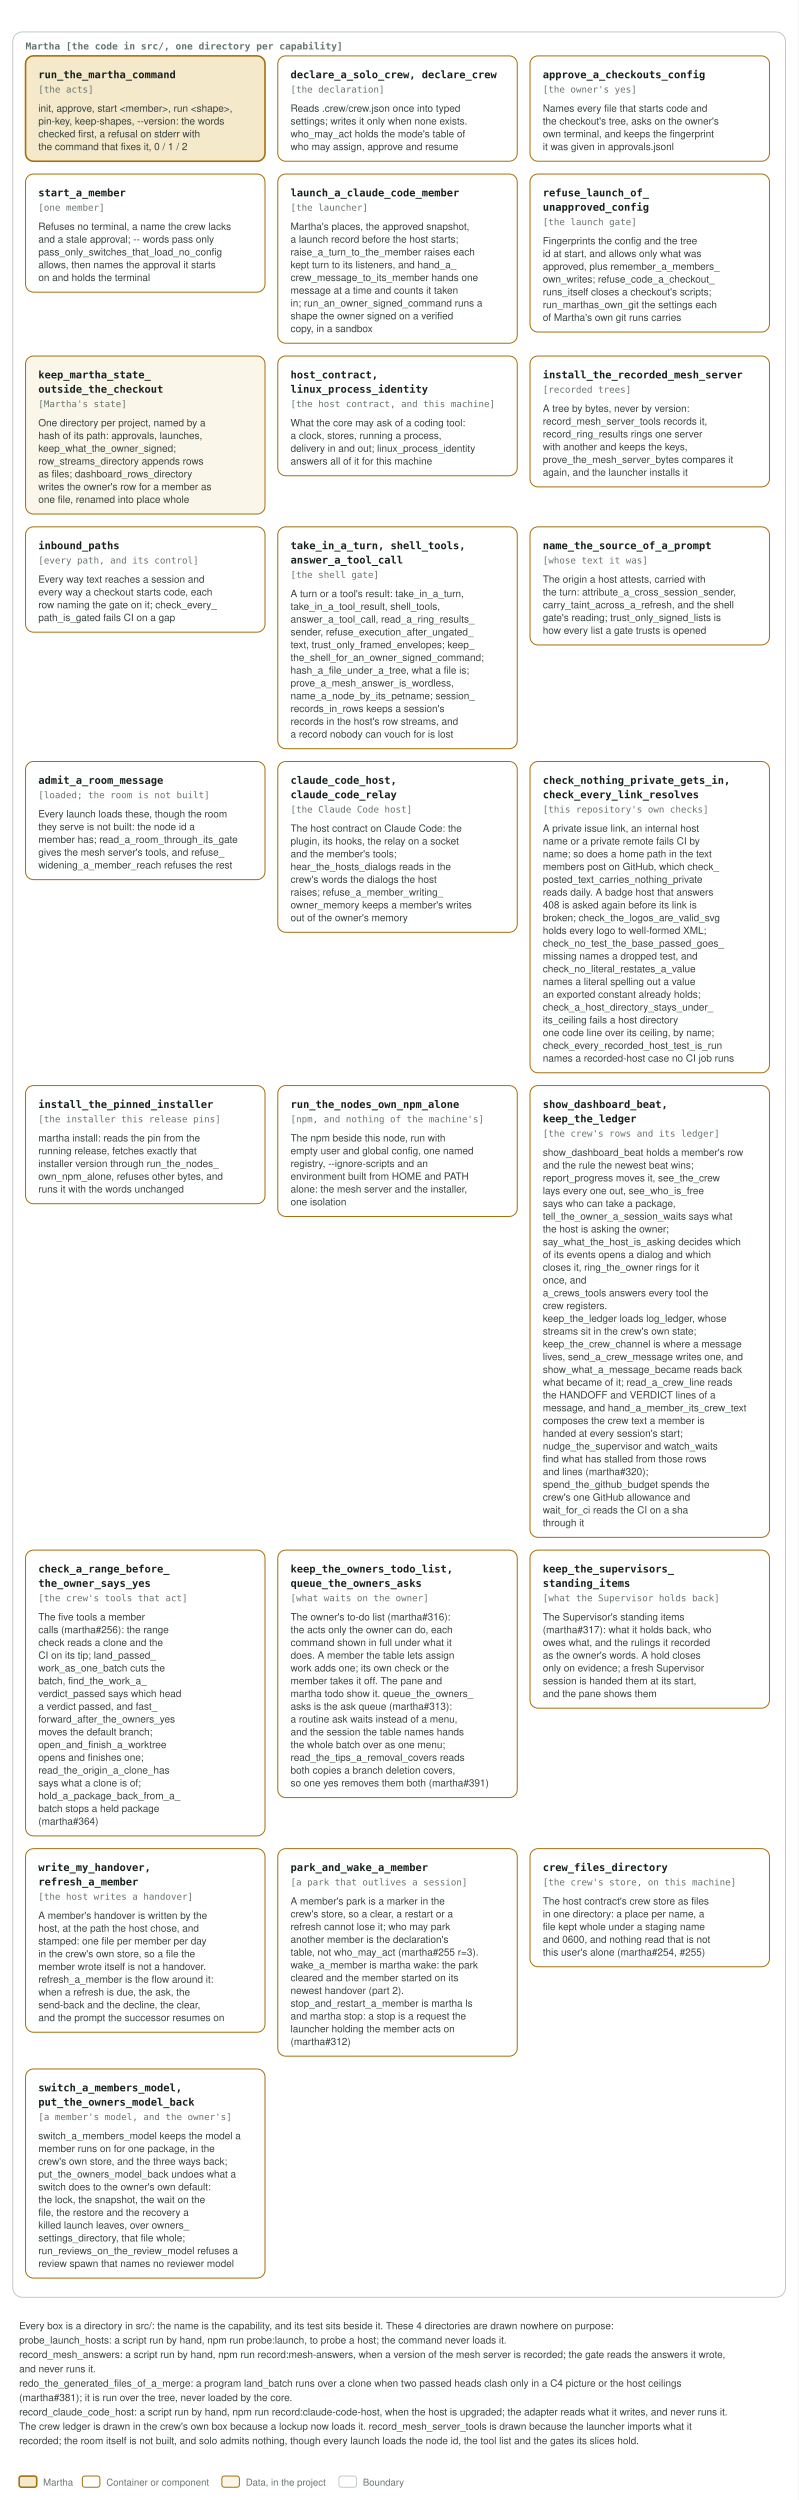
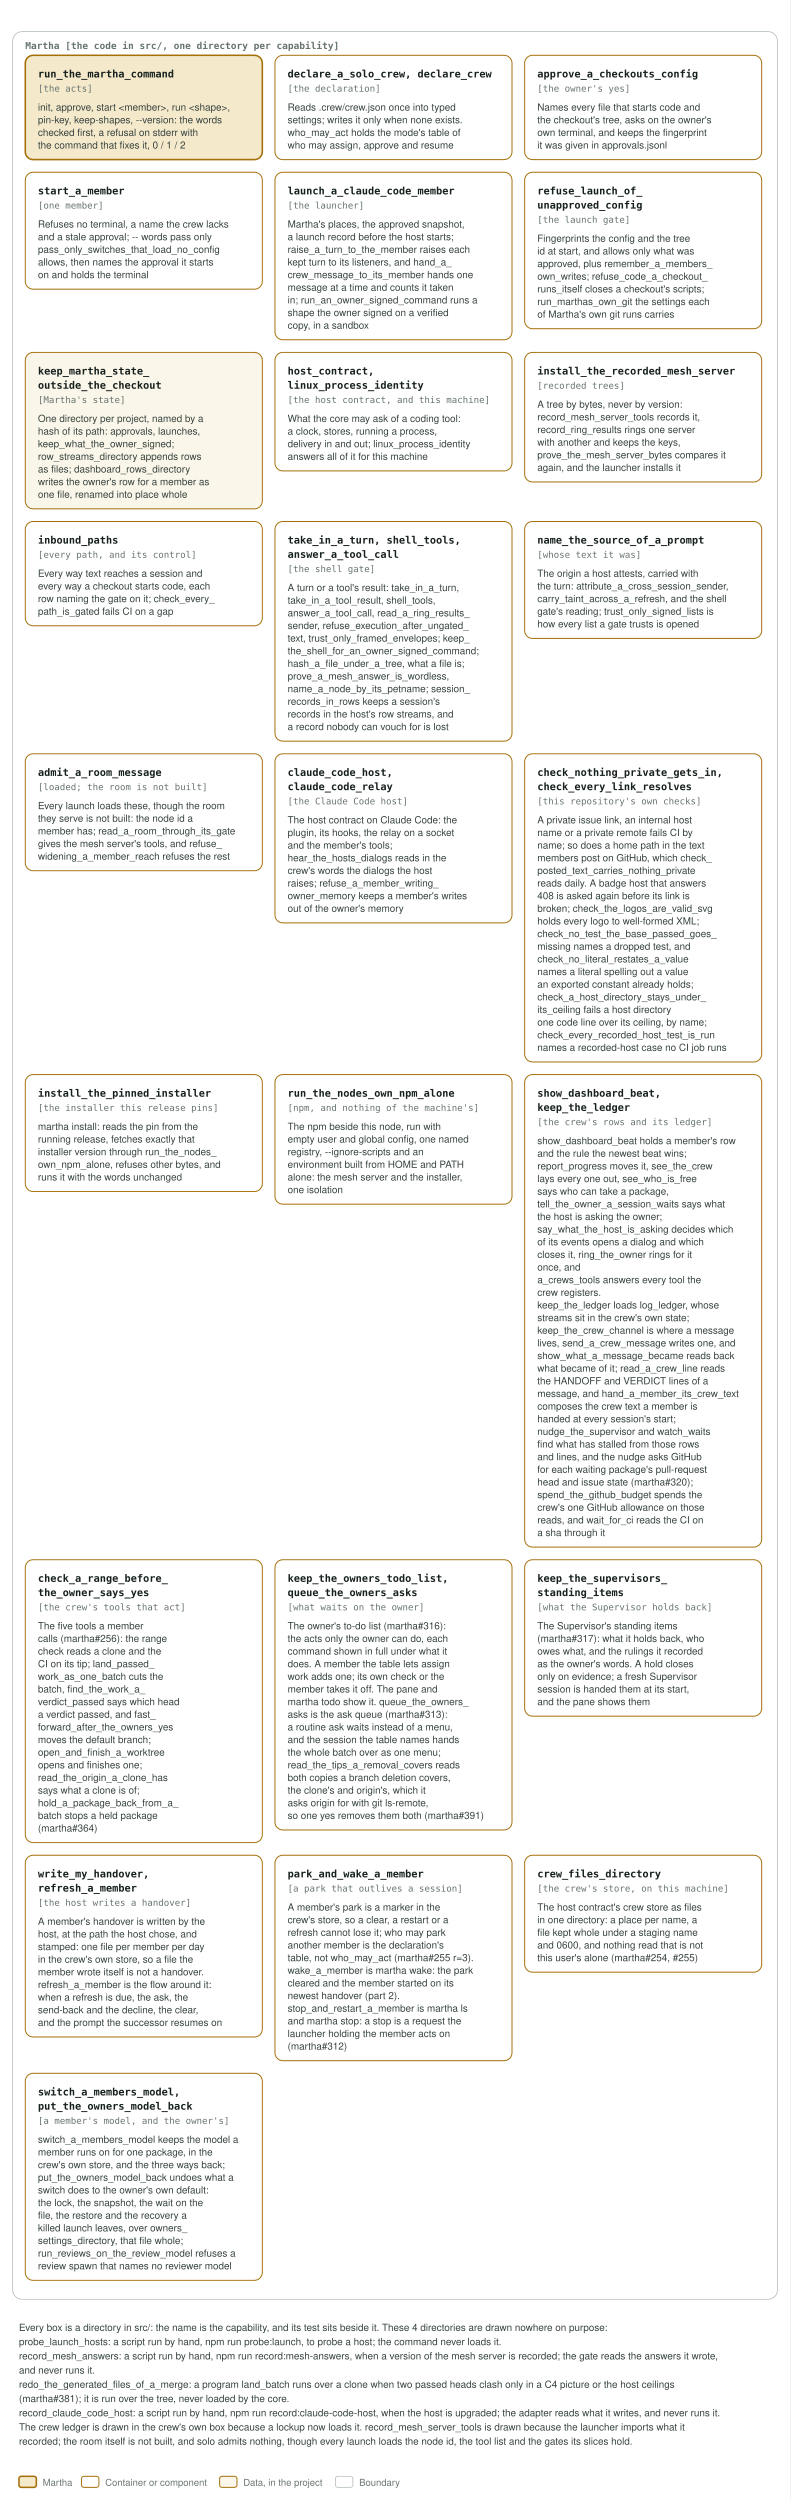
- <svg xmlns="http://www.w3.org/2000/svg" viewBox="0 0 1000 3132" role="img" aria-label="Martha components">
+ <svg xmlns="http://www.w3.org/2000/svg" viewBox="0 0 1000 3164" role="img" aria-label="Martha components">
  <style>
.t-name { font-family: "Atkinson Hyperlegible", "Segoe UI", system-ui, -apple-system, Helvetica, Arial, sans-serif; font-size: 15px; font-weight: 700; }
.t-desc { font-family: "Atkinson Hyperlegible", "Segoe UI", system-ui, -apple-system, Helvetica, Arial, sans-serif; font-size: 12.5px; }
.t-rel { font-family: "Atkinson Hyperlegible", "Segoe UI", system-ui, -apple-system, Helvetica, Arial, sans-serif; font-size: 11.5px; paint-order: stroke; stroke-width: 4px; stroke-linejoin: round; }
.t-code { font-family: "JetBrains Mono", ui-monospace, Menlo, Consolas, monospace; font-size: 13px; font-weight: 600; }
.t-type { font-family: "JetBrains Mono", ui-monospace, Menlo, Consolas, monospace; font-size: 11.5px; }
.t-bound { font-family: "JetBrains Mono", ui-monospace, Menlo, Consolas, monospace; font-size: 12px; font-weight: 600; }
.t-leg { font-family: "Atkinson Hyperlegible", "Segoe UI", system-ui, -apple-system, Helvetica, Arial, sans-serif; font-size: 12px; }
.edge { fill: none; stroke-width: 1.25; }
.edge-team { fill: none; stroke-width: 1.25; stroke-dasharray: 5 4; }
.bg { fill: #FFFFFF; }
.b-sys { fill: #F5E9CC; stroke: #A56F0A; stroke-width: 2; }
.b-per { fill: #E3EBF2; stroke: #3B5B7A; stroke-width: 1.25; }
.b-mac { fill: #E6E4EE; stroke: #5E5A78; stroke-width: 1.25; stroke-dasharray: 5 4; }
.b-ext { fill: #ECEFED; stroke: #8A9791; stroke-width: 1.25; }
.b-cmp { fill: #FFFFFF; stroke: #A56F0A; stroke-width: 1.25; }
.b-dat { fill: #FBF6EA; stroke: #A56F0A; stroke-width: 1.25; }
.b-team { fill: #FFFFFF; stroke: #5E5A78; stroke-width: 1.25; stroke-dasharray: 5 4; }
.b-later { fill: #F3F4F3; stroke: #8A9791; stroke-width: 1.25; stroke-dasharray: 5 4; }
.bound { fill: none; stroke: #B3BDB8; stroke-width: 1; }
.head { fill: #3B5B7A; }
.t-name, .t-code { fill: #16201D; }
.t-type, .t-bound, .t-leg { fill: #66736E; }
.t-desc { fill: #34413C; }
.t-rel { fill: #66736E; stroke: #FFFFFF; }
.edge, .edge-team { stroke: #8A9791; }
.arrowhead { fill: #8A9791; }
@media (prefers-color-scheme: dark) {
.bg { fill: #171F1C; }
.b-sys { fill: #3A2E13; stroke: #E3AA3C; }
.b-per { fill: #1D2A36; stroke: #8EB4D8; }
.b-mac { fill: #26243A; stroke: #A9A4C8; }
.b-ext { fill: #1C2421; stroke: #7D8B85; }
.b-cmp { fill: #171F1C; stroke: #E3AA3C; }
.b-dat { fill: #2A2414; stroke: #E3AA3C; }
.b-team { fill: #171F1C; stroke: #A9A4C8; }
.b-later { fill: #1C2421; stroke: #7D8B85; }
.bound { stroke: #4A5752; }
.head { fill: #8EB4D8; }
.t-name, .t-code { fill: #E6ECE9; }
.t-type, .t-bound, .t-leg { fill: #93A09A; }
.t-desc { fill: #C3CDC8; }
.t-rel { fill: #93A09A; stroke: #171F1C; }
.edge, .edge-team { stroke: #7D8B85; }
.arrowhead { fill: #7D8B85; }
}
</style>
  <defs>
    <marker id="a" viewBox="0 0 10 10" refX="9" refY="5" markerWidth="7" markerHeight="7" orient="auto-start-reverse">
      <path class="arrowhead" d="M0 0L10 5L0 10z" />
    </marker>
  </defs>
-   <rect class="bg" x="0" y="0" width="1000" height="3132" />
+   <rect class="bg" x="0" y="0" width="1000" height="3164" />
  <rect class="b-sys" x="32" y="70" width="300" height="132" rx="10" />
  <text class="t-code" x="48" y="98">run_the_martha_command</text>
  <text class="t-type" x="48" y="116">[the acts]</text>
  <text class="t-desc" x="48" y="140">init, approve, start &lt;member&gt;, run &lt;shape&gt;,</text>
  <text class="t-desc" x="48" y="156">pin-key, keep-shapes, --version: the words</text>
  <text class="t-desc" x="48" y="172">checked first, a refusal on stderr with</text>
  <text class="t-desc" x="48" y="188">the command that fixes it, 0 / 1 / 2</text>
  <rect class="b-cmp" x="348" y="70" width="300" height="132" rx="10" />
  <text class="t-code" x="364" y="98">declare_a_solo_crew, declare_crew</text>
  <text class="t-type" x="364" y="116">[the declaration]</text>
  <text class="t-desc" x="364" y="140">Reads .crew/crew.json once into typed</text>
  <text class="t-desc" x="364" y="156">settings; writes it only when none exists.</text>
  <text class="t-desc" x="364" y="172">who_may_act holds the mode's table of</text>
  <text class="t-desc" x="364" y="188">who may assign, approve and resume</text>
  <rect class="b-cmp" x="664" y="70" width="300" height="132" rx="10" />
  <text class="t-code" x="680" y="98">approve_a_checkouts_config</text>
  <text class="t-type" x="680" y="116">[the owner's yes]</text>
  <text class="t-desc" x="680" y="140">Names every file that starts code and</text>
  <text class="t-desc" x="680" y="156">the checkout's tree, asks on the owner's</text>
  <text class="t-desc" x="680" y="172">own terminal, and keeps the fingerprint</text>
  <text class="t-desc" x="680" y="188">it was given in approvals.jsonl</text>
  <rect class="b-cmp" x="32" y="218" width="300" height="148" rx="10" />
  <text class="t-code" x="48" y="246">start_a_member</text>
  <text class="t-type" x="48" y="264">[one member]</text>
  <text class="t-desc" x="48" y="288">Refuses no terminal, a name the crew lacks</text>
  <text class="t-desc" x="48" y="304">and a stale approval; -- words pass only</text>
  <text class="t-desc" x="48" y="320">pass_only_switches_that_load_no_config</text>
  <text class="t-desc" x="48" y="336">allows, then names the approval it starts</text>
  <text class="t-desc" x="48" y="352">on and holds the terminal</text>
  <rect class="b-cmp" x="348" y="218" width="300" height="212" rx="10" />
  <text class="t-code" x="364" y="246">launch_a_claude_code_member</text>
  <text class="t-type" x="364" y="264">[the launcher]</text>
  <text class="t-desc" x="364" y="288">Martha's places, the approved snapshot,</text>
  <text class="t-desc" x="364" y="304">a launch record before the host starts;</text>
  <text class="t-desc" x="364" y="320">raise_a_turn_to_the_member raises each</text>
  <text class="t-desc" x="364" y="336">kept turn to its listeners, and hand_a_</text>
  <text class="t-desc" x="364" y="352">crew_message_to_its_member hands one</text>
  <text class="t-desc" x="364" y="368">message at a time and counts it taken</text>
  <text class="t-desc" x="364" y="384">in; run_an_owner_signed_command runs a</text>
  <text class="t-desc" x="364" y="400">shape the owner signed on a verified</text>
  <text class="t-desc" x="364" y="416">copy, in a sandbox</text>
  <rect class="b-cmp" x="664" y="218" width="300" height="198" rx="10" />
  <text class="t-code" x="680" y="246">refuse_launch_of_</text>
  <text class="t-code" x="680" y="264">unapproved_config</text>
  <text class="t-type" x="680" y="282">[the launch gate]</text>
  <text class="t-desc" x="680" y="306">Fingerprints the config and the tree</text>
  <text class="t-desc" x="680" y="322">id at start, and allows only what was</text>
  <text class="t-desc" x="680" y="338">approved, plus remember_a_members_</text>
  <text class="t-desc" x="680" y="354">own_writes; refuse_code_a_checkout_</text>
  <text class="t-desc" x="680" y="370">runs_itself closes a checkout's scripts;</text>
  <text class="t-desc" x="680" y="386">run_marthas_own_git the settings each</text>
  <text class="t-desc" x="680" y="402">of Martha's own git runs carries</text>
  <rect class="b-dat" x="32" y="446" width="300" height="198" rx="10" />
  <text class="t-code" x="48" y="474">keep_martha_state_</text>
  <text class="t-code" x="48" y="492">outside_the_checkout</text>
  <text class="t-type" x="48" y="510">[Martha's state]</text>
  <text class="t-desc" x="48" y="534">One directory per project, named by a</text>
  <text class="t-desc" x="48" y="550">hash of its path: approvals, launches,</text>
  <text class="t-desc" x="48" y="566">keep_what_the_owner_signed;</text>
  <text class="t-desc" x="48" y="582">row_streams_directory appends rows</text>
  <text class="t-desc" x="48" y="598">as files; dashboard_rows_directory</text>
  <text class="t-desc" x="48" y="614">writes the owner's row for a member as</text>
  <text class="t-desc" x="48" y="630">one file, renamed into place whole</text>
  <rect class="b-cmp" x="348" y="446" width="300" height="150" rx="10" />
  <text class="t-code" x="364" y="474">host_contract,</text>
  <text class="t-code" x="364" y="492">linux_process_identity</text>
  <text class="t-type" x="364" y="510">[the host contract, and this machine]</text>
  <text class="t-desc" x="364" y="534">What the core may ask of a coding tool:</text>
  <text class="t-desc" x="364" y="550">a clock, stores, running a process,</text>
  <text class="t-desc" x="364" y="566">delivery in and out; linux_process_identity</text>
  <text class="t-desc" x="364" y="582">answers all of it for this machine</text>
  <rect class="b-cmp" x="664" y="446" width="300" height="164" rx="10" />
  <text class="t-code" x="680" y="474">install_the_recorded_mesh_server</text>
  <text class="t-type" x="680" y="492">[recorded trees]</text>
  <text class="t-desc" x="680" y="516">A tree by bytes, never by version:</text>
  <text class="t-desc" x="680" y="532">record_mesh_server_tools records it,</text>
  <text class="t-desc" x="680" y="548">record_ring_results rings one server</text>
  <text class="t-desc" x="680" y="564">with another and keeps the keys,</text>
  <text class="t-desc" x="680" y="580">prove_the_mesh_server_bytes compares it</text>
  <text class="t-desc" x="680" y="596">again, and the launcher installs it</text>
  <rect class="b-cmp" x="32" y="660" width="300" height="132" rx="10" />
  <text class="t-code" x="48" y="688">inbound_paths</text>
  <text class="t-type" x="48" y="706">[every path, and its control]</text>
  <text class="t-desc" x="48" y="730">Every way text reaches a session and</text>
  <text class="t-desc" x="48" y="746">every way a checkout starts code, each</text>
  <text class="t-desc" x="48" y="762">row naming the gate on it; check_every_</text>
  <text class="t-desc" x="48" y="778">path_is_gated fails CI on a gap</text>
  <rect class="b-cmp" x="348" y="660" width="300" height="278" rx="10" />
  <text class="t-code" x="364" y="688">take_in_a_turn, shell_tools,</text>
  <text class="t-code" x="364" y="706">answer_a_tool_call</text>
  <text class="t-type" x="364" y="724">[the shell gate]</text>
  <text class="t-desc" x="364" y="748">A turn or a tool's result: take_in_a_turn,</text>
  <text class="t-desc" x="364" y="764">take_in_a_tool_result, shell_tools,</text>
  <text class="t-desc" x="364" y="780">answer_a_tool_call, read_a_ring_results_</text>
  <text class="t-desc" x="364" y="796">sender, refuse_execution_after_ungated_</text>
  <text class="t-desc" x="364" y="812">text, trust_only_framed_envelopes; keep_</text>
  <text class="t-desc" x="364" y="828">the_shell_for_an_owner_signed_command;</text>
  <text class="t-desc" x="364" y="844">hash_a_file_under_a_tree, what a file is;</text>
  <text class="t-desc" x="364" y="860">prove_a_mesh_answer_is_wordless,</text>
  <text class="t-desc" x="364" y="876">name_a_node_by_its_petname; session_</text>
  <text class="t-desc" x="364" y="892">records_in_rows keeps a session's</text>
  <text class="t-desc" x="364" y="908">records in the host's row streams, and</text>
  <text class="t-desc" x="364" y="924">a record nobody can vouch for is lost</text>
  <rect class="b-cmp" x="664" y="660" width="300" height="148" rx="10" />
  <text class="t-code" x="680" y="688">name_the_source_of_a_prompt</text>
  <text class="t-type" x="680" y="706">[whose text it was]</text>
  <text class="t-desc" x="680" y="730">The origin a host attests, carried with</text>
  <text class="t-desc" x="680" y="746">the turn: attribute_a_cross_session_sender,</text>
  <text class="t-desc" x="680" y="762">carry_taint_across_a_refresh, and the shell</text>
  <text class="t-desc" x="680" y="778">gate's reading; trust_only_signed_lists is</text>
  <text class="t-desc" x="680" y="794">how every list a gate trusts is opened</text>
  <rect class="b-cmp" x="32" y="954" width="300" height="148" rx="10" />
  <text class="t-code" x="48" y="982">admit_a_room_message</text>
  <text class="t-type" x="48" y="1000">[loaded; the room is not built]</text>
  <text class="t-desc" x="48" y="1024">Every launch loads these, though the room</text>
  <text class="t-desc" x="48" y="1040">they serve is not built: the node id a</text>
  <text class="t-desc" x="48" y="1056">member has; read_a_room_through_its_gate</text>
  <text class="t-desc" x="48" y="1072">gives the mesh server's tools, and refuse_</text>
  <text class="t-desc" x="48" y="1088">widening_a_member_reach refuses the rest</text>
  <rect class="b-cmp" x="348" y="954" width="300" height="214" rx="10" />
  <text class="t-code" x="364" y="982">claude_code_host,</text>
  <text class="t-code" x="364" y="1000">claude_code_relay</text>
  <text class="t-type" x="364" y="1018">[the Claude Code host]</text>
  <text class="t-desc" x="364" y="1042">The host contract on Claude Code: the</text>
  <text class="t-desc" x="364" y="1058">plugin, its hooks, the relay on a socket</text>
  <text class="t-desc" x="364" y="1074">and the member's tools;</text>
  <text class="t-desc" x="364" y="1090">hear_the_hosts_dialogs reads in the</text>
  <text class="t-desc" x="364" y="1106">crew's words the dialogs the host</text>
  <text class="t-desc" x="364" y="1122">raises; refuse_a_member_writing_</text>
  <text class="t-desc" x="364" y="1138">owner_memory keeps a member's writes</text>
  <text class="t-desc" x="364" y="1154">out of the owner's memory</text>
  <rect class="b-cmp" x="664" y="954" width="300" height="390" rx="10" />
  <text class="t-code" x="680" y="982">check_nothing_private_gets_in,</text>
  <text class="t-code" x="680" y="1000">check_every_link_resolves</text>
  <text class="t-type" x="680" y="1018">[this repository's own checks]</text>
  <text class="t-desc" x="680" y="1042">A private issue link, an internal host</text>
  <text class="t-desc" x="680" y="1058">name or a private remote fails CI by</text>
  <text class="t-desc" x="680" y="1074">name; so does a home path in the text</text>
  <text class="t-desc" x="680" y="1090">members post on GitHub, which check_</text>
  <text class="t-desc" x="680" y="1106">posted_text_carries_nothing_private</text>
  <text class="t-desc" x="680" y="1122">reads daily. A badge host that answers</text>
  <text class="t-desc" x="680" y="1138">408 is asked again before its link is</text>
  <text class="t-desc" x="680" y="1154">broken; check_the_logos_are_valid_svg</text>
  <text class="t-desc" x="680" y="1170">holds every logo to well-formed XML;</text>
  <text class="t-desc" x="680" y="1186">check_no_test_the_base_passed_goes_</text>
  <text class="t-desc" x="680" y="1202">missing names a dropped test, and</text>
  <text class="t-desc" x="680" y="1218">check_no_literal_restates_a_value</text>
  <text class="t-desc" x="680" y="1234">names a literal spelling out a value</text>
  <text class="t-desc" x="680" y="1250">an exported constant already holds;</text>
  <text class="t-desc" x="680" y="1266">check_a_host_directory_stays_under_</text>
  <text class="t-desc" x="680" y="1282">its_ceiling fails a host directory</text>
  <text class="t-desc" x="680" y="1298">one code line over its ceiling, by name;</text>
  <text class="t-desc" x="680" y="1314">check_every_recorded_host_test_is_run</text>
  <text class="t-desc" x="680" y="1330">names a recorded-host case no CI job runs</text>
  <rect class="b-cmp" x="32" y="1360" width="300" height="148" rx="10" />
  <text class="t-code" x="48" y="1388">install_the_pinned_installer</text>
  <text class="t-type" x="48" y="1406">[the installer this release pins]</text>
  <text class="t-desc" x="48" y="1430">martha install: reads the pin from the</text>
  <text class="t-desc" x="48" y="1446">running release, fetches exactly that</text>
  <text class="t-desc" x="48" y="1462">installer version through run_the_nodes_</text>
  <text class="t-desc" x="48" y="1478">own_npm_alone, refuses other bytes, and</text>
  <text class="t-desc" x="48" y="1494">runs it with the words unchanged</text>
  <rect class="b-cmp" x="348" y="1360" width="300" height="164" rx="10" />
  <text class="t-code" x="364" y="1388">run_the_nodes_own_npm_alone</text>
  <text class="t-type" x="364" y="1406">[npm, and nothing of the machine's]</text>
  <text class="t-desc" x="364" y="1430">The npm beside this node, run with</text>
  <text class="t-desc" x="364" y="1446">empty user and global config, one named</text>
  <text class="t-desc" x="364" y="1462">registry, --ignore-scripts and an</text>
  <text class="t-desc" x="364" y="1478">environment built from HOME and PATH</text>
  <text class="t-desc" x="364" y="1494">alone: the mesh server and the installer,</text>
  <text class="t-desc" x="364" y="1510">one isolation</text>
-   <rect class="b-cmp" x="664" y="1360" width="300" height="566" rx="10" />
+   <rect class="b-cmp" x="664" y="1360" width="300" height="598" rx="10" />
  <text class="t-code" x="680" y="1388">show_dashboard_beat,</text>
  <text class="t-code" x="680" y="1406">keep_the_ledger</text>
  <text class="t-type" x="680" y="1424">[the crew's rows and its ledger]</text>
  <text class="t-desc" x="680" y="1448">show_dashboard_beat holds a member's row</text>
  <text class="t-desc" x="680" y="1464">and the rule the newest beat wins;</text>
  <text class="t-desc" x="680" y="1480">report_progress moves it, see_the_crew</text>
  <text class="t-desc" x="680" y="1496">lays every one out, see_who_is_free</text>
  <text class="t-desc" x="680" y="1512">says who can take a package,</text>
  <text class="t-desc" x="680" y="1528">tell_the_owner_a_session_waits says what</text>
  <text class="t-desc" x="680" y="1544">the host is asking the owner;</text>
  <text class="t-desc" x="680" y="1560">say_what_the_host_is_asking decides which</text>
  <text class="t-desc" x="680" y="1576">of its events opens a dialog and which</text>
  <text class="t-desc" x="680" y="1592">closes it, ring_the_owner rings for it</text>
  <text class="t-desc" x="680" y="1608">once, and</text>
  <text class="t-desc" x="680" y="1624">a_crews_tools answers every tool the</text>
  <text class="t-desc" x="680" y="1640">crew registers.</text>
  <text class="t-desc" x="680" y="1656">keep_the_ledger loads log_ledger, whose</text>
  <text class="t-desc" x="680" y="1672">streams sit in the crew's own state;</text>
  <text class="t-desc" x="680" y="1688">keep_the_crew_channel is where a message</text>
  <text class="t-desc" x="680" y="1704">lives, send_a_crew_message writes one, and</text>
  <text class="t-desc" x="680" y="1720">show_what_a_message_became reads back</text>
  <text class="t-desc" x="680" y="1736">what became of it; read_a_crew_line reads</text>
  <text class="t-desc" x="680" y="1752">the HANDOFF and VERDICT lines of a</text>
  <text class="t-desc" x="680" y="1768">message, and hand_a_member_its_crew_text</text>
  <text class="t-desc" x="680" y="1784">composes the crew text a member is</text>
  <text class="t-desc" x="680" y="1800">handed at every session's start;</text>
  <text class="t-desc" x="680" y="1816">nudge_the_supervisor and watch_waits</text>
  <text class="t-desc" x="680" y="1832">find what has stalled from those rows</text>
-   <text class="t-desc" x="680" y="1848">and lines (martha#320);</text>
-   <text class="t-desc" x="680" y="1864">spend_the_github_budget spends the</text>
-   <text class="t-desc" x="680" y="1880">crew's one GitHub allowance and</text>
-   <text class="t-desc" x="680" y="1896">wait_for_ci reads the CI on a sha</text>
-   <text class="t-desc" x="680" y="1912">through it</text>
-   <rect class="b-cmp" x="32" y="1942" width="300" height="358" rx="10" />
-   <text class="t-code" x="48" y="1970">check_a_range_before_</text>
-   <text class="t-code" x="48" y="1988">the_owner_says_yes</text>
-   <text class="t-type" x="48" y="2006">[the crew's tools that act]</text>
-   <text class="t-desc" x="48" y="2030">The five tools a member</text>
-   <text class="t-desc" x="48" y="2046">calls (martha#256): the range</text>
-   <text class="t-desc" x="48" y="2062">check reads a clone and the</text>
-   <text class="t-desc" x="48" y="2078">CI on its tip; land_passed_</text>
-   <text class="t-desc" x="48" y="2094">work_as_one_batch cuts the</text>
-   <text class="t-desc" x="48" y="2110">batch, find_the_work_a_</text>
-   <text class="t-desc" x="48" y="2126">verdict_passed says which head</text>
-   <text class="t-desc" x="48" y="2142">a verdict passed, and fast_</text>
-   <text class="t-desc" x="48" y="2158">forward_after_the_owners_yes</text>
-   <text class="t-desc" x="48" y="2174">moves the default branch;</text>
-   <text class="t-desc" x="48" y="2190">open_and_finish_a_worktree</text>
-   <text class="t-desc" x="48" y="2206">opens and finishes one;</text>
-   <text class="t-desc" x="48" y="2222">read_the_origin_a_clone_has</text>
-   <text class="t-desc" x="48" y="2238">says what a clone is of;</text>
-   <text class="t-desc" x="48" y="2254">hold_a_package_back_from_a_</text>
-   <text class="t-desc" x="48" y="2270">batch stops a held package</text>
-   <text class="t-desc" x="48" y="2286">(martha#364)</text>
-   <rect class="b-cmp" x="348" y="1942" width="300" height="310" rx="10" />
-   <text class="t-code" x="364" y="1970">keep_the_owners_todo_list,</text>
-   <text class="t-code" x="364" y="1988">queue_the_owners_asks</text>
-   <text class="t-type" x="364" y="2006">[what waits on the owner]</text>
-   <text class="t-desc" x="364" y="2030">The owner's to-do list (martha#316):</text>
-   <text class="t-desc" x="364" y="2046">the acts only the owner can do, each</text>
-   <text class="t-desc" x="364" y="2062">command shown in full under what it</text>
-   <text class="t-desc" x="364" y="2078">does. A member the table lets assign</text>
-   <text class="t-desc" x="364" y="2094">work adds one; its own check or the</text>
-   <text class="t-desc" x="364" y="2110">member takes it off. The pane and</text>
-   <text class="t-desc" x="364" y="2126">martha todo show it. queue_the_owners_</text>
-   <text class="t-desc" x="364" y="2142">asks is the ask queue (martha#313):</text>
-   <text class="t-desc" x="364" y="2158">a routine ask waits instead of a menu,</text>
-   <text class="t-desc" x="364" y="2174">and the session the table names hands</text>
-   <text class="t-desc" x="364" y="2190">the whole batch over as one menu;</text>
-   <text class="t-desc" x="364" y="2206">read_the_tips_a_removal_covers reads</text>
-   <text class="t-desc" x="364" y="2222">both copies a branch deletion covers,</text>
-   <text class="t-desc" x="364" y="2238">so one yes removes them both (martha#391)</text>
-   <rect class="b-cmp" x="664" y="1942" width="300" height="198" rx="10" />
-   <text class="t-code" x="680" y="1970">keep_the_supervisors_</text>
-   <text class="t-code" x="680" y="1988">standing_items</text>
-   <text class="t-type" x="680" y="2006">[what the Supervisor holds back]</text>
-   <text class="t-desc" x="680" y="2030">The Supervisor's standing items</text>
-   <text class="t-desc" x="680" y="2046">(martha#317): what it holds back, who</text>
-   <text class="t-desc" x="680" y="2062">owes what, and the rulings it recorded</text>
-   <text class="t-desc" x="680" y="2078">as the owner's words. A hold closes</text>
-   <text class="t-desc" x="680" y="2094">only on evidence; a fresh Supervisor</text>
-   <text class="t-desc" x="680" y="2110">session is handed them at its start,</text>
-   <text class="t-desc" x="680" y="2126">and the pane shows them</text>
-   <rect class="b-cmp" x="32" y="2316" width="300" height="230" rx="10" />
-   <text class="t-code" x="48" y="2344">write_my_handover,</text>
-   <text class="t-code" x="48" y="2362">refresh_a_member</text>
-   <text class="t-type" x="48" y="2380">[the host writes a handover]</text>
-   <text class="t-desc" x="48" y="2404">A member's handover is written by the</text>
-   <text class="t-desc" x="48" y="2420">host, at the path the host chose, and</text>
-   <text class="t-desc" x="48" y="2436">stamped: one file per member per day</text>
-   <text class="t-desc" x="48" y="2452">in the crew's own store, so a file the</text>
-   <text class="t-desc" x="48" y="2468">member wrote itself is not a handover.</text>
-   <text class="t-desc" x="48" y="2484">refresh_a_member is the flow around it:</text>
-   <text class="t-desc" x="48" y="2500">when a refresh is due, the ask, the</text>
-   <text class="t-desc" x="48" y="2516">send-back and the decline, the clear,</text>
-   <text class="t-desc" x="48" y="2532">and the prompt the successor resumes on</text>
-   <rect class="b-cmp" x="348" y="2316" width="300" height="260" rx="10" />
-   <text class="t-code" x="364" y="2344">park_and_wake_a_member</text>
-   <text class="t-type" x="364" y="2362">[a park that outlives a session]</text>
-   <text class="t-desc" x="364" y="2386">A member's park is a marker in the</text>
-   <text class="t-desc" x="364" y="2402">crew's store, so a clear, a restart or a</text>
-   <text class="t-desc" x="364" y="2418">refresh cannot lose it; who may park</text>
-   <text class="t-desc" x="364" y="2434">another member is the declaration's</text>
-   <text class="t-desc" x="364" y="2450">table, not who_may_act (martha#255 r=3).</text>
-   <text class="t-desc" x="364" y="2466">wake_a_member is martha wake: the park</text>
-   <text class="t-desc" x="364" y="2482">cleared and the member started on its</text>
-   <text class="t-desc" x="364" y="2498">newest handover (part 2).</text>
-   <text class="t-desc" x="364" y="2514">stop_and_restart_a_member is martha ls</text>
-   <text class="t-desc" x="364" y="2530">and martha stop: a stop is a request the</text>
-   <text class="t-desc" x="364" y="2546">launcher holding the member acts on</text>
-   <text class="t-desc" x="364" y="2562">(martha#312)</text>
-   <rect class="b-cmp" x="664" y="2316" width="300" height="148" rx="10" />
-   <text class="t-code" x="680" y="2344">crew_files_directory</text>
-   <text class="t-type" x="680" y="2362">[the crew's store, on this machine]</text>
-   <text class="t-desc" x="680" y="2386">The host contract's crew store as files</text>
-   <text class="t-desc" x="680" y="2402">in one directory: a place per name, a</text>
-   <text class="t-desc" x="680" y="2418">file kept whole under a staging name</text>
-   <text class="t-desc" x="680" y="2434">and 0600, and nothing read that is not</text>
-   <text class="t-desc" x="680" y="2450">this user's alone (martha#254, #255)</text>
-   <rect class="b-cmp" x="32" y="2592" width="300" height="262" rx="10" />
-   <text class="t-code" x="48" y="2620">switch_a_members_model,</text>
-   <text class="t-code" x="48" y="2638">put_the_owners_model_back</text>
-   <text class="t-type" x="48" y="2656">[a member's model, and the owner's]</text>
-   <text class="t-desc" x="48" y="2680">switch_a_members_model keeps the model a</text>
-   <text class="t-desc" x="48" y="2696">member runs on for one package, in the</text>
-   <text class="t-desc" x="48" y="2712">crew's own store, and the three ways back;</text>
-   <text class="t-desc" x="48" y="2728">put_the_owners_model_back undoes what a</text>
-   <text class="t-desc" x="48" y="2744">switch does to the owner's own default:</text>
-   <text class="t-desc" x="48" y="2760">the lock, the snapshot, the wait on the</text>
-   <text class="t-desc" x="48" y="2776">file, the restore and the recovery a</text>
-   <text class="t-desc" x="48" y="2792">killed launch leaves, over owners_</text>
-   <text class="t-desc" x="48" y="2808">settings_directory, that file whole;</text>
-   <text class="t-desc" x="48" y="2824">run_reviews_on_the_review_model refuses a</text>
-   <text class="t-desc" x="48" y="2840">review spawn that names no reviewer model</text>
-   <rect class="bound" x="16" y="40" width="968" height="2838" rx="12" />
+   <text class="t-desc" x="680" y="1848">and lines, and the nudge asks GitHub</text>
+   <text class="t-desc" x="680" y="1864">for each waiting package's pull-request</text>
+   <text class="t-desc" x="680" y="1880">head and issue state (martha#320);</text>
+   <text class="t-desc" x="680" y="1896">spend_the_github_budget spends the</text>
+   <text class="t-desc" x="680" y="1912">crew's one GitHub allowance on those</text>
+   <text class="t-desc" x="680" y="1928">reads, and wait_for_ci reads the CI on</text>
+   <text class="t-desc" x="680" y="1944">a sha through it</text>
+   <rect class="b-cmp" x="32" y="1974" width="300" height="358" rx="10" />
+   <text class="t-code" x="48" y="2002">check_a_range_before_</text>
+   <text class="t-code" x="48" y="2020">the_owner_says_yes</text>
+   <text class="t-type" x="48" y="2038">[the crew's tools that act]</text>
+   <text class="t-desc" x="48" y="2062">The five tools a member</text>
+   <text class="t-desc" x="48" y="2078">calls (martha#256): the range</text>
+   <text class="t-desc" x="48" y="2094">check reads a clone and the</text>
+   <text class="t-desc" x="48" y="2110">CI on its tip; land_passed_</text>
+   <text class="t-desc" x="48" y="2126">work_as_one_batch cuts the</text>
+   <text class="t-desc" x="48" y="2142">batch, find_the_work_a_</text>
+   <text class="t-desc" x="48" y="2158">verdict_passed says which head</text>
+   <text class="t-desc" x="48" y="2174">a verdict passed, and fast_</text>
+   <text class="t-desc" x="48" y="2190">forward_after_the_owners_yes</text>
+   <text class="t-desc" x="48" y="2206">moves the default branch;</text>
+   <text class="t-desc" x="48" y="2222">open_and_finish_a_worktree</text>
+   <text class="t-desc" x="48" y="2238">opens and finishes one;</text>
+   <text class="t-desc" x="48" y="2254">read_the_origin_a_clone_has</text>
+   <text class="t-desc" x="48" y="2270">says what a clone is of;</text>
+   <text class="t-desc" x="48" y="2286">hold_a_package_back_from_a_</text>
+   <text class="t-desc" x="48" y="2302">batch stops a held package</text>
+   <text class="t-desc" x="48" y="2318">(martha#364)</text>
+   <rect class="b-cmp" x="348" y="1974" width="300" height="342" rx="10" />
+   <text class="t-code" x="364" y="2002">keep_the_owners_todo_list,</text>
+   <text class="t-code" x="364" y="2020">queue_the_owners_asks</text>
+   <text class="t-type" x="364" y="2038">[what waits on the owner]</text>
+   <text class="t-desc" x="364" y="2062">The owner's to-do list (martha#316):</text>
+   <text class="t-desc" x="364" y="2078">the acts only the owner can do, each</text>
+   <text class="t-desc" x="364" y="2094">command shown in full under what it</text>
+   <text class="t-desc" x="364" y="2110">does. A member the table lets assign</text>
+   <text class="t-desc" x="364" y="2126">work adds one; its own check or the</text>
+   <text class="t-desc" x="364" y="2142">member takes it off. The pane and</text>
+   <text class="t-desc" x="364" y="2158">martha todo show it. queue_the_owners_</text>
+   <text class="t-desc" x="364" y="2174">asks is the ask queue (martha#313):</text>
+   <text class="t-desc" x="364" y="2190">a routine ask waits instead of a menu,</text>
+   <text class="t-desc" x="364" y="2206">and the session the table names hands</text>
+   <text class="t-desc" x="364" y="2222">the whole batch over as one menu;</text>
+   <text class="t-desc" x="364" y="2238">read_the_tips_a_removal_covers reads</text>
+   <text class="t-desc" x="364" y="2254">both copies a branch deletion covers,</text>
+   <text class="t-desc" x="364" y="2270">the clone's and origin's, which it</text>
+   <text class="t-desc" x="364" y="2286">asks origin for with git ls-remote,</text>
+   <text class="t-desc" x="364" y="2302">so one yes removes them both (martha#391)</text>
+   <rect class="b-cmp" x="664" y="1974" width="300" height="198" rx="10" />
+   <text class="t-code" x="680" y="2002">keep_the_supervisors_</text>
+   <text class="t-code" x="680" y="2020">standing_items</text>
+   <text class="t-type" x="680" y="2038">[what the Supervisor holds back]</text>
+   <text class="t-desc" x="680" y="2062">The Supervisor's standing items</text>
+   <text class="t-desc" x="680" y="2078">(martha#317): what it holds back, who</text>
+   <text class="t-desc" x="680" y="2094">owes what, and the rulings it recorded</text>
+   <text class="t-desc" x="680" y="2110">as the owner's words. A hold closes</text>
+   <text class="t-desc" x="680" y="2126">only on evidence; a fresh Supervisor</text>
+   <text class="t-desc" x="680" y="2142">session is handed them at its start,</text>
+   <text class="t-desc" x="680" y="2158">and the pane shows them</text>
+   <rect class="b-cmp" x="32" y="2348" width="300" height="230" rx="10" />
+   <text class="t-code" x="48" y="2376">write_my_handover,</text>
+   <text class="t-code" x="48" y="2394">refresh_a_member</text>
+   <text class="t-type" x="48" y="2412">[the host writes a handover]</text>
+   <text class="t-desc" x="48" y="2436">A member's handover is written by the</text>
+   <text class="t-desc" x="48" y="2452">host, at the path the host chose, and</text>
+   <text class="t-desc" x="48" y="2468">stamped: one file per member per day</text>
+   <text class="t-desc" x="48" y="2484">in the crew's own store, so a file the</text>
+   <text class="t-desc" x="48" y="2500">member wrote itself is not a handover.</text>
+   <text class="t-desc" x="48" y="2516">refresh_a_member is the flow around it:</text>
+   <text class="t-desc" x="48" y="2532">when a refresh is due, the ask, the</text>
+   <text class="t-desc" x="48" y="2548">send-back and the decline, the clear,</text>
+   <text class="t-desc" x="48" y="2564">and the prompt the successor resumes on</text>
+   <rect class="b-cmp" x="348" y="2348" width="300" height="260" rx="10" />
+   <text class="t-code" x="364" y="2376">park_and_wake_a_member</text>
+   <text class="t-type" x="364" y="2394">[a park that outlives a session]</text>
+   <text class="t-desc" x="364" y="2418">A member's park is a marker in the</text>
+   <text class="t-desc" x="364" y="2434">crew's store, so a clear, a restart or a</text>
+   <text class="t-desc" x="364" y="2450">refresh cannot lose it; who may park</text>
+   <text class="t-desc" x="364" y="2466">another member is the declaration's</text>
+   <text class="t-desc" x="364" y="2482">table, not who_may_act (martha#255 r=3).</text>
+   <text class="t-desc" x="364" y="2498">wake_a_member is martha wake: the park</text>
+   <text class="t-desc" x="364" y="2514">cleared and the member started on its</text>
+   <text class="t-desc" x="364" y="2530">newest handover (part 2).</text>
+   <text class="t-desc" x="364" y="2546">stop_and_restart_a_member is martha ls</text>
+   <text class="t-desc" x="364" y="2562">and martha stop: a stop is a request the</text>
+   <text class="t-desc" x="364" y="2578">launcher holding the member acts on</text>
+   <text class="t-desc" x="364" y="2594">(martha#312)</text>
+   <rect class="b-cmp" x="664" y="2348" width="300" height="148" rx="10" />
+   <text class="t-code" x="680" y="2376">crew_files_directory</text>
+   <text class="t-type" x="680" y="2394">[the crew's store, on this machine]</text>
+   <text class="t-desc" x="680" y="2418">The host contract's crew store as files</text>
+   <text class="t-desc" x="680" y="2434">in one directory: a place per name, a</text>
+   <text class="t-desc" x="680" y="2450">file kept whole under a staging name</text>
+   <text class="t-desc" x="680" y="2466">and 0600, and nothing read that is not</text>
+   <text class="t-desc" x="680" y="2482">this user's alone (martha#254, #255)</text>
+   <rect class="b-cmp" x="32" y="2624" width="300" height="262" rx="10" />
+   <text class="t-code" x="48" y="2652">switch_a_members_model,</text>
+   <text class="t-code" x="48" y="2670">put_the_owners_model_back</text>
+   <text class="t-type" x="48" y="2688">[a member's model, and the owner's]</text>
+   <text class="t-desc" x="48" y="2712">switch_a_members_model keeps the model a</text>
+   <text class="t-desc" x="48" y="2728">member runs on for one package, in the</text>
+   <text class="t-desc" x="48" y="2744">crew's own store, and the three ways back;</text>
+   <text class="t-desc" x="48" y="2760">put_the_owners_model_back undoes what a</text>
+   <text class="t-desc" x="48" y="2776">switch does to the owner's own default:</text>
+   <text class="t-desc" x="48" y="2792">the lock, the snapshot, the wait on the</text>
+   <text class="t-desc" x="48" y="2808">file, the restore and the recovery a</text>
+   <text class="t-desc" x="48" y="2824">killed launch leaves, over owners_</text>
+   <text class="t-desc" x="48" y="2840">settings_directory, that file whole;</text>
+   <text class="t-desc" x="48" y="2856">run_reviews_on_the_review_model refuses a</text>
+   <text class="t-desc" x="48" y="2872">review spawn that names no reviewer model</text>
+   <rect class="bound" x="16" y="40" width="968" height="2870" rx="12" />
  <text class="t-bound" x="32" y="62">Martha [the code in src/, one directory per capability]</text>
-   <text class="t-desc" x="24" y="2918">Every box is a directory in src/: the name is the capability, and its test sits beside it. These 4 directories are drawn nowhere on purpose:</text>
-   <text class="t-desc" x="24" y="2936">probe_launch_hosts: a script run by hand, npm run probe:launch, to probe a host; the command never loads it.</text>
-   <text class="t-desc" x="24" y="2954">record_mesh_answers: a script run by hand, npm run record:mesh-answers, when a version of the mesh server is recorded; the gate reads the answers it wrote,</text>
-   <text class="t-desc" x="24" y="2972">and never runs it.</text>
-   <text class="t-desc" x="24" y="2990">redo_the_generated_files_of_a_merge: a program land_batch runs over a clone when two passed heads clash only in a C4 picture or the host ceilings</text>
-   <text class="t-desc" x="24" y="3008">(martha#381); it is run over the tree, never loaded by the core.</text>
-   <text class="t-desc" x="24" y="3026">record_claude_code_host: a script run by hand, npm run record:claude-code-host, when the host is upgraded; the adapter reads what it writes, and never runs it.</text>
-   <text class="t-desc" x="24" y="3044">The crew ledger is drawn in the crew's own box because a lockup now loads it. record_mesh_server_tools is drawn because the launcher imports what it</text>
-   <text class="t-desc" x="24" y="3062">recorded; the room itself is not built, and solo admits nothing, though every launch loads the node id, the tool list and the gates its slices hold.</text>
-   <rect class="b-sys" x="24" y="3102" width="22" height="14" rx="3" />
-   <text class="t-leg" x="54" y="3114">Martha</text>
-   <rect class="b-cmp" x="103.168" y="3102" width="22" height="14" rx="3" />
-   <text class="t-leg" x="133.168" y="3114">Container or component</text>
-   <rect class="b-dat" x="277.94" y="3102" width="22" height="14" rx="3" />
-   <text class="t-leg" x="307.94" y="3114">Data, in the project</text>
-   <rect class="bound" x="424.572" y="3102" width="22" height="14" rx="3" />
-   <text class="t-leg" x="454.572" y="3114">Boundary</text>
+   <text class="t-desc" x="24" y="2950">Every box is a directory in src/: the name is the capability, and its test sits beside it. These 4 directories are drawn nowhere on purpose:</text>
+   <text class="t-desc" x="24" y="2968">probe_launch_hosts: a script run by hand, npm run probe:launch, to probe a host; the command never loads it.</text>
+   <text class="t-desc" x="24" y="2986">record_mesh_answers: a script run by hand, npm run record:mesh-answers, when a version of the mesh server is recorded; the gate reads the answers it wrote,</text>
+   <text class="t-desc" x="24" y="3004">and never runs it.</text>
+   <text class="t-desc" x="24" y="3022">redo_the_generated_files_of_a_merge: a program land_batch runs over a clone when two passed heads clash only in a C4 picture or the host ceilings</text>
+   <text class="t-desc" x="24" y="3040">(martha#381); it is run over the tree, never loaded by the core.</text>
+   <text class="t-desc" x="24" y="3058">record_claude_code_host: a script run by hand, npm run record:claude-code-host, when the host is upgraded; the adapter reads what it writes, and never runs it.</text>
+   <text class="t-desc" x="24" y="3076">The crew ledger is drawn in the crew's own box because a lockup now loads it. record_mesh_server_tools is drawn because the launcher imports what it</text>
+   <text class="t-desc" x="24" y="3094">recorded; the room itself is not built, and solo admits nothing, though every launch loads the node id, the tool list and the gates its slices hold.</text>
+   <rect class="b-sys" x="24" y="3134" width="22" height="14" rx="3" />
+   <text class="t-leg" x="54" y="3146">Martha</text>
+   <rect class="b-cmp" x="103.168" y="3134" width="22" height="14" rx="3" />
+   <text class="t-leg" x="133.168" y="3146">Container or component</text>
+   <rect class="b-dat" x="277.94" y="3134" width="22" height="14" rx="3" />
+   <text class="t-leg" x="307.94" y="3146">Data, in the project</text>
+   <rect class="bound" x="424.572" y="3134" width="22" height="14" rx="3" />
+   <text class="t-leg" x="454.572" y="3146">Boundary</text>
</svg>
